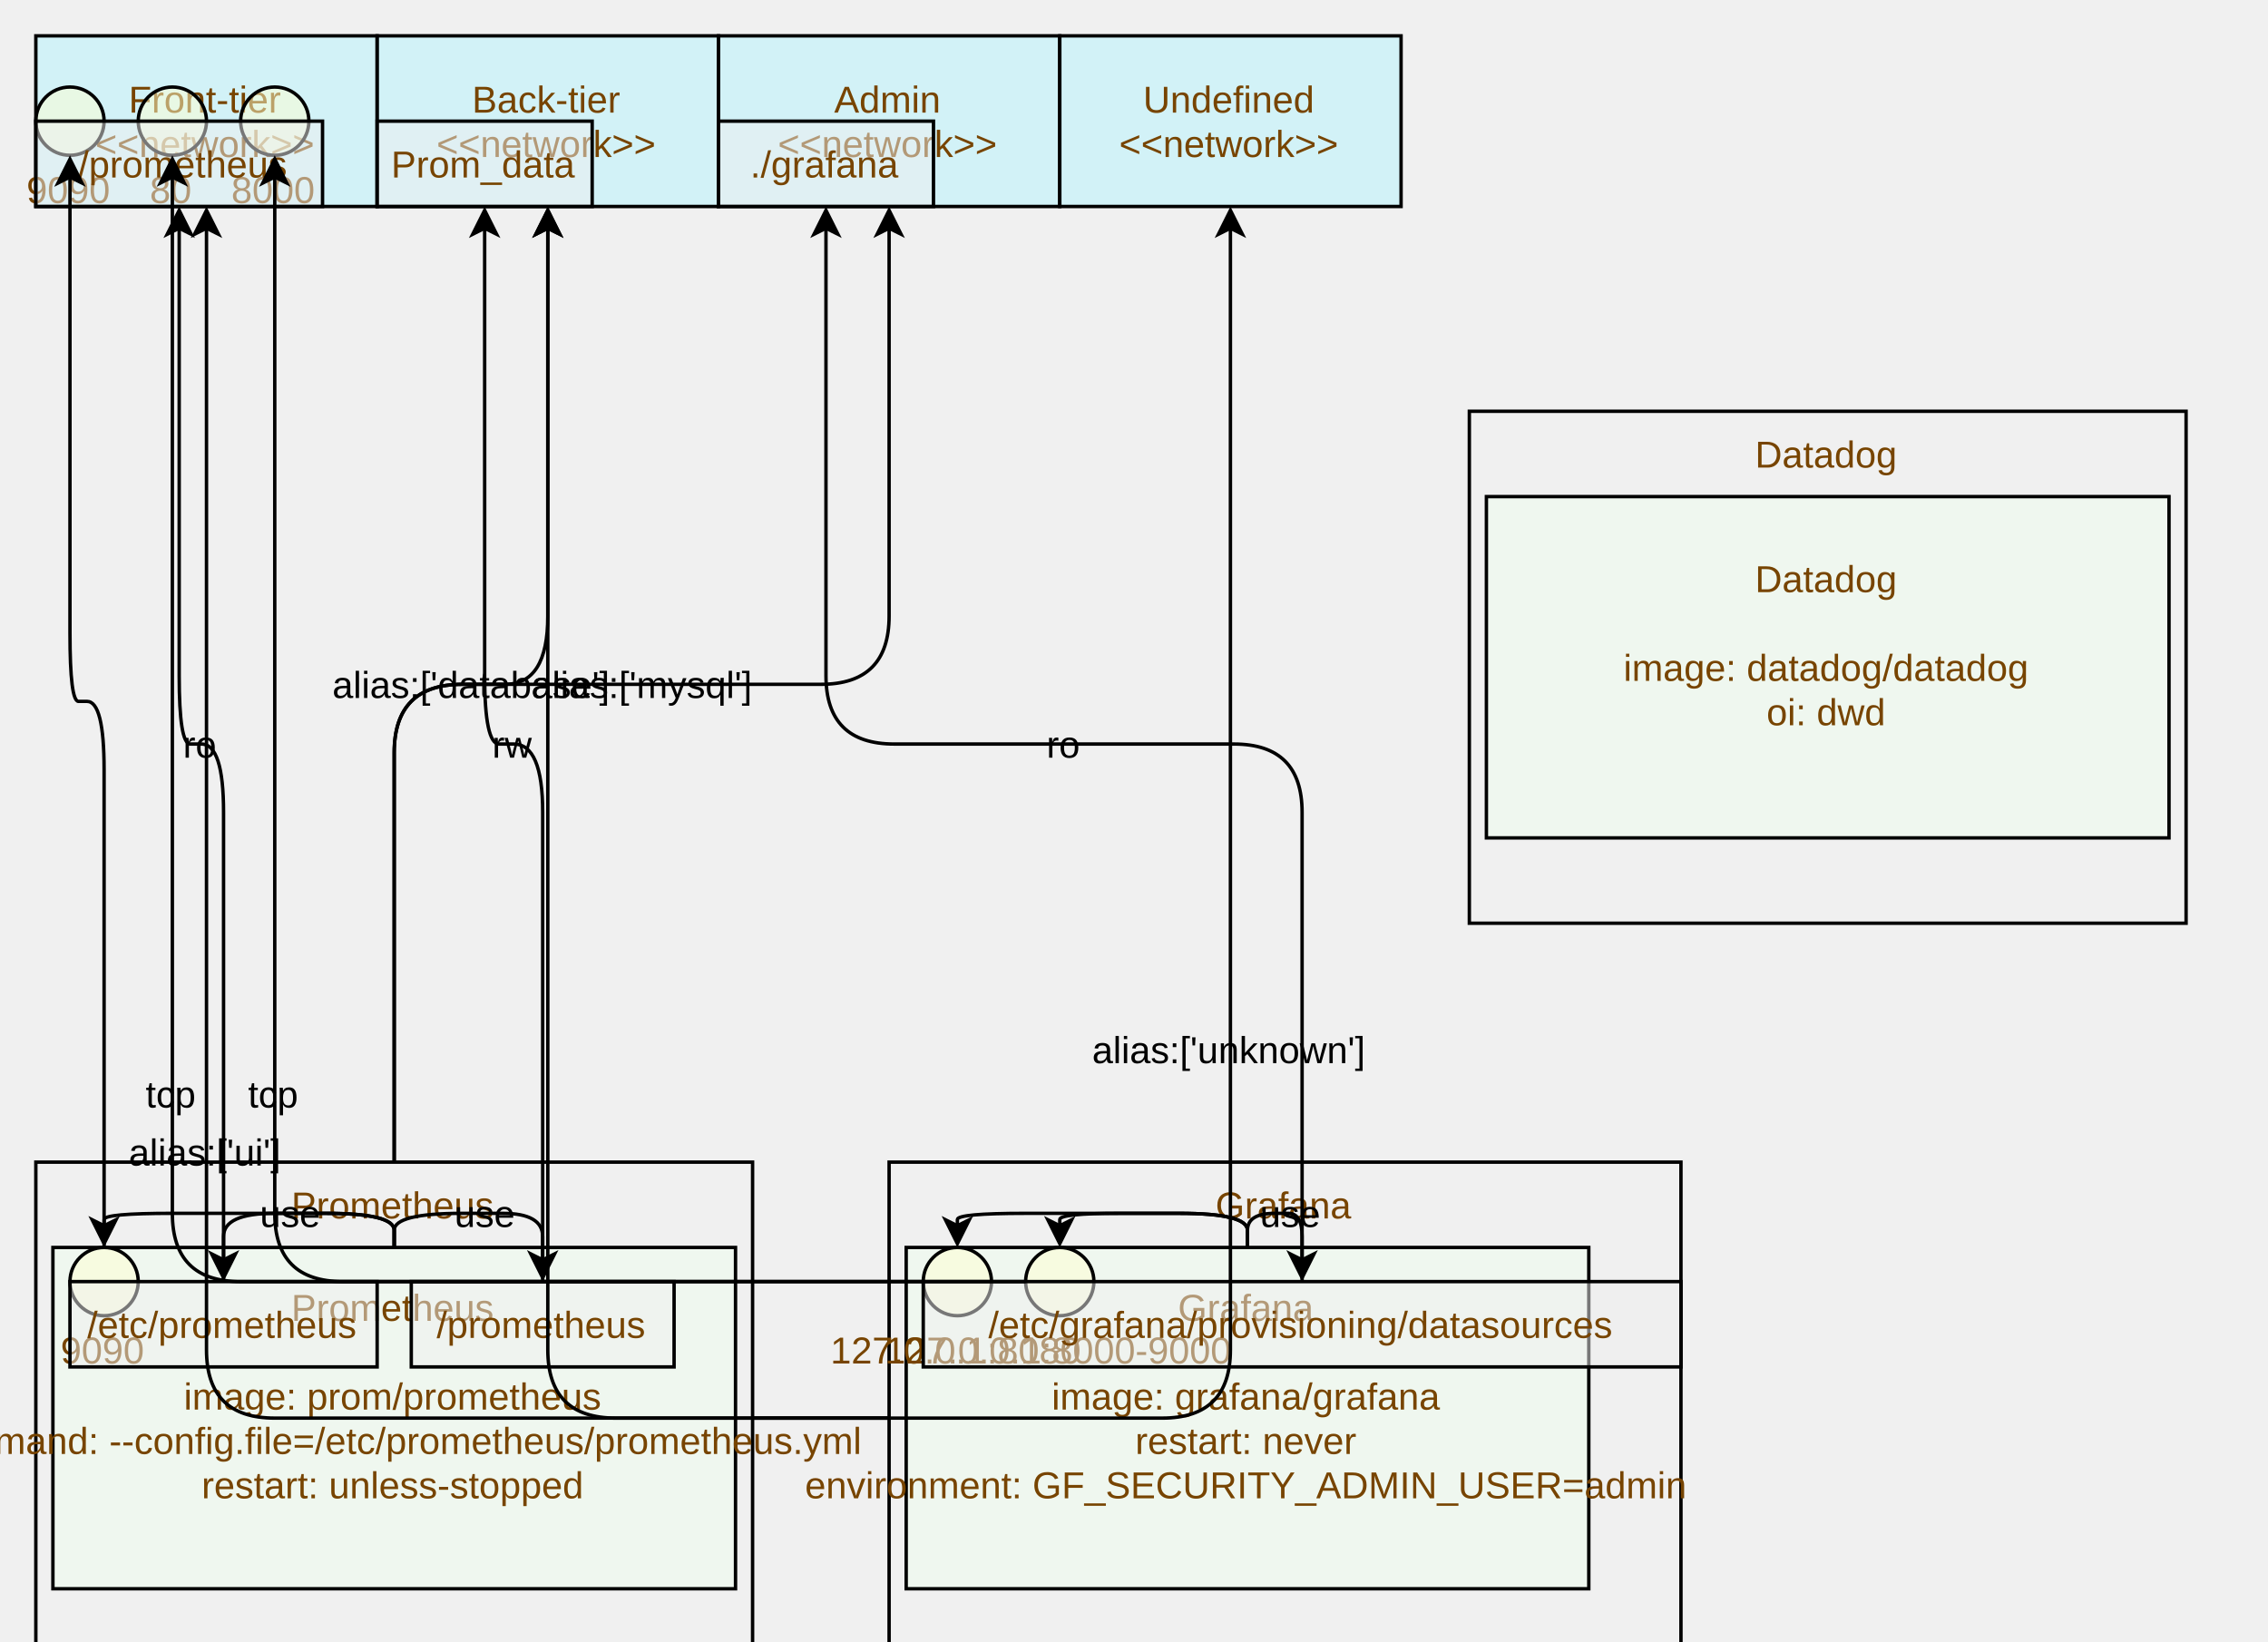
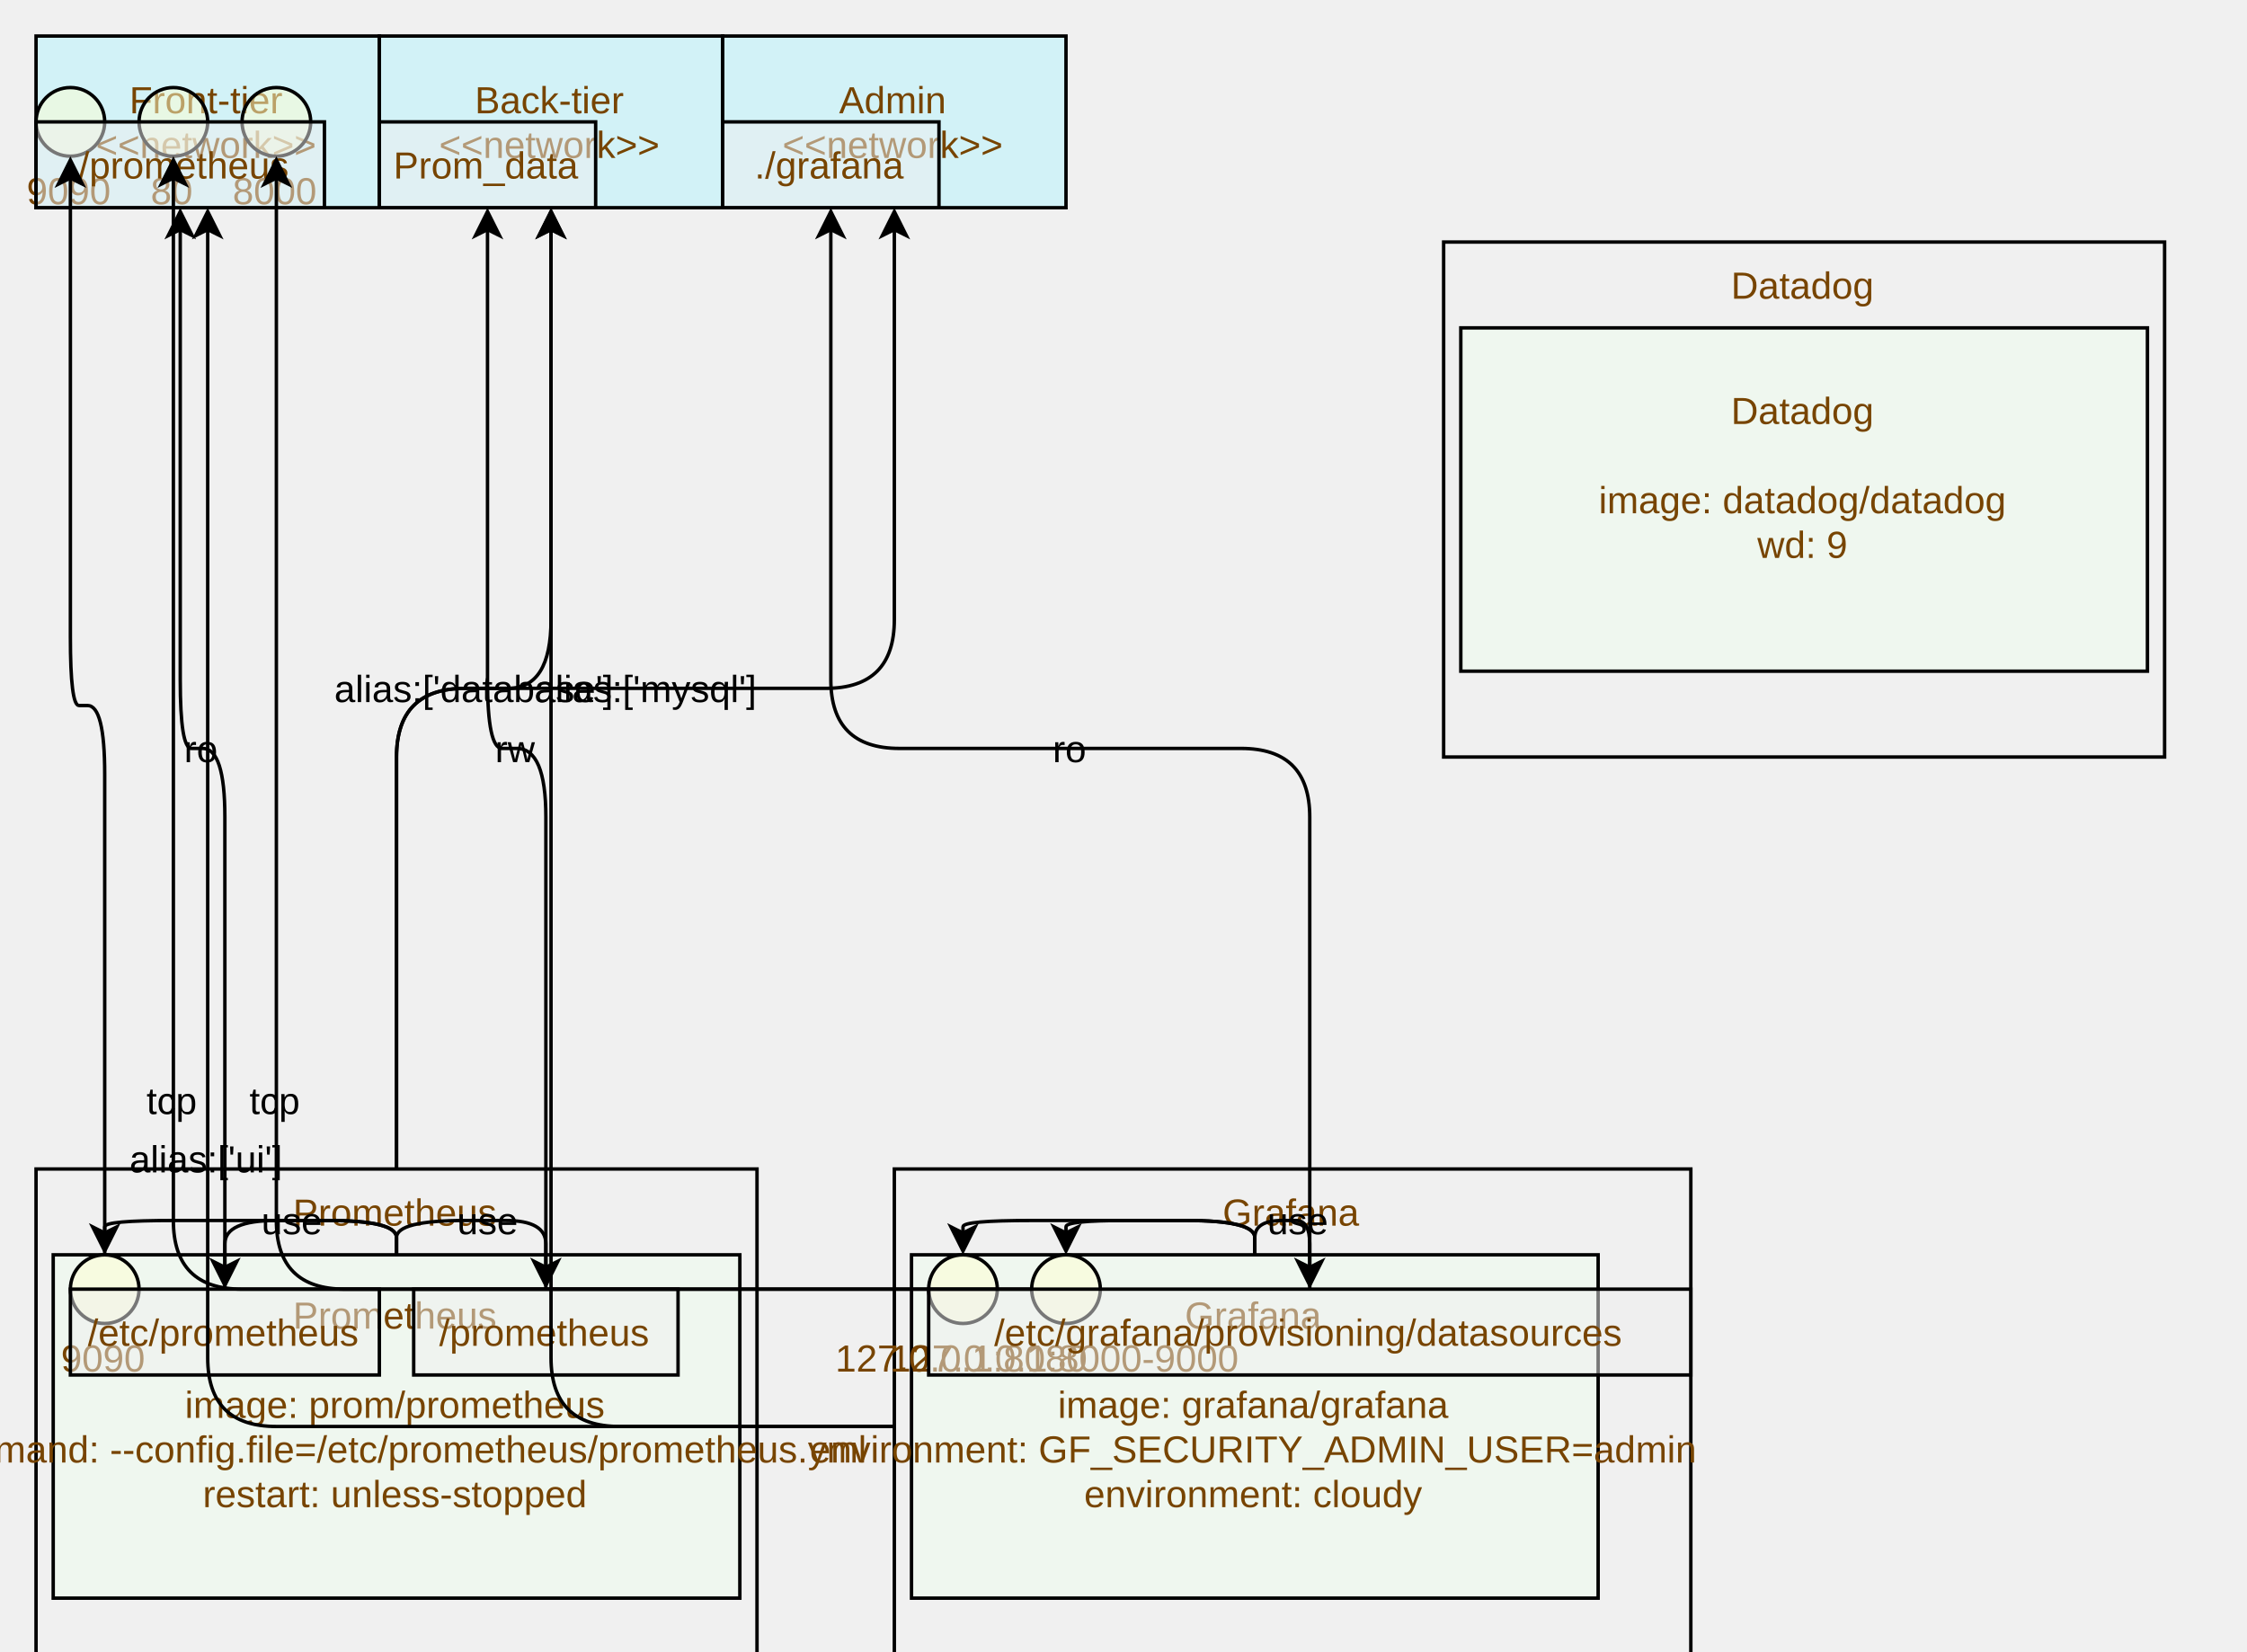
- <svg xmlns="http://www.w3.org/2000/svg" style="left: 0px; top: 0px; width: 100%; height: 100%; display: block; min-width: 664px; min-height: 491px;">
+ <svg xmlns="http://www.w3.org/2000/svg" style="left: 0px; top: 0px; width: 100%; height: 100%; display: block; min-width: 654px; min-height: 491px;">
  <g>
    <g />
    <g>
      <g transform="translate(0.5,0.5)" style="visibility: visible;">
        <rect x="10" y="10" width="100" height="50" fill="#b5f5ff7f" stroke="#000000" pointer-events="all" />
      </g>
      <g style="">
        <g fill="#774400" font-family="Arial,Helvetica" direction="" text-anchor="middle" font-size="11px">
          <rect fill="none" stroke="none" x="26" y="23" width="67" height="26" stroke-width="1" transform="translate(0.5, 0.5)" />
          <text x="60" y="33">Front-tier</text>
          <text x="60" y="46">&lt;&lt;network&gt;&gt;</text>
        </g>
      </g>
      <g transform="translate(0.5,0.5)" style="visibility: visible;">
        <rect x="110" y="10" width="100" height="50" fill="#b5f5ff7f" stroke="#000000" pointer-events="all" />
      </g>
      <g style="">
        <g fill="#774400" font-family="Arial,Helvetica" direction="" text-anchor="middle" font-size="11px">
          <rect fill="none" stroke="none" x="126" y="23" width="67" height="26" stroke-width="1" transform="translate(0.5, 0.5)" />
          <text x="160" y="33">Back-tier</text>
          <text x="160" y="46">&lt;&lt;network&gt;&gt;</text>
        </g>
      </g>
      <g transform="translate(0.5,0.5)" style="visibility: visible;">
        <rect x="210" y="10" width="100" height="50" fill="#b5f5ff7f" stroke="#000000" pointer-events="all" />
      </g>
      <g style="">
        <g fill="#774400" font-family="Arial,Helvetica" direction="" text-anchor="middle" font-size="11px">
          <rect fill="none" stroke="none" x="226" y="23" width="67" height="26" stroke-width="1" transform="translate(0.5, 0.5)" />
          <text x="260" y="33">Admin</text>
          <text x="260" y="46">&lt;&lt;network&gt;&gt;</text>
-         </g>
-       </g>
-       <g transform="translate(0.5,0.5)" style="visibility: visible;">
-         <rect x="310" y="10" width="100" height="50" fill="#b5f5ff7f" stroke="#000000" pointer-events="all" />
-       </g>
-       <g style="">
-         <g fill="#774400" font-family="Arial,Helvetica" direction="" text-anchor="middle" font-size="11px">
-           <rect fill="none" stroke="none" x="326" y="23" width="67" height="26" stroke-width="1" transform="translate(0.5, 0.5)" />
-           <text x="360" y="33">Undefined</text>
-           <text x="360" y="46">&lt;&lt;network&gt;&gt;</text>
        </g>
      </g>
      <g transform="translate(0.5,0.5)" style="visibility: visible;">
        <rect x="10" y="340" width="210" height="150" fill="#f1f1f17f" stroke="#000000" pointer-events="all" />
      </g>
      <g style="">
        <g fill="#774400" font-family="Arial,Helvetica" direction="" text-anchor="middle" font-size="11px">
          <rect fill="none" stroke="none" x="84" y="347" width="62" height="12" stroke-width="1" transform="translate(0.5, 0.5)" />
          <text x="115" y="357">Prometheus</text>
        </g>
      </g>
      <g transform="translate(0.5,0.5)" style="visibility: visible;">
        <rect x="15" y="365" width="200" height="100" fill="#f0fff07f" stroke="#000000" pointer-events="all" />
      </g>
      <g style="">
        <g fill="#774400" font-family="Arial,Helvetica" direction="" text-anchor="middle" font-size="11px">
          <rect fill="none" stroke="none" x="-24" y="377" width="277" height="64" stroke-width="1" transform="translate(0.5, 0.5)" />
          <text x="115" y="387">Prometheus</text>
          <text x="115" y="413">image: prom/prometheus</text>
          <text x="115" y="426">command: --config.file=/etc/prometheus/prometheus.yml</text>
          <text x="115" y="439">restart: unless-stopped</text>
        </g>
      </g>
      <g transform="translate(0.5,0.5)" style="visibility: visible;">
        <ellipse cx="30" cy="375" rx="10" ry="10" fill="#ffffd27f" stroke="#000000" pointer-events="all" />
      </g>
      <g style="">
        <g fill="#774400" font-family="Arial,Helvetica" direction="" text-anchor="middle" font-size="11px">
          <rect fill="none" stroke="none" x="16" y="389" width="27" height="12" stroke-width="1" transform="translate(0.5, 0.5)" />
          <text x="30" y="399.5">9090</text>
        </g>
      </g>
      <g transform="translate(0.5,0.5)" style="visibility: visible;">
        <rect x="20" y="375" width="90" height="25" fill="#f0f0f07f" stroke="#000000" pointer-events="all" />
      </g>
      <g style="">
        <g fill="#774400" font-family="Arial,Helvetica" direction="" text-anchor="middle" font-size="11px">
          <rect fill="none" stroke="none" x="23" y="382" width="82" height="12" stroke-width="1" transform="translate(0.5, 0.5)" />
          <text x="65" y="392">/etc/prometheus</text>
        </g>
      </g>
      <g transform="translate(0.5,0.5)" style="visibility: visible;">
        <rect x="120" y="375" width="77" height="25" fill="#f0f0f07f" stroke="#000000" pointer-events="all" />
      </g>
      <g style="">
        <g fill="#774400" font-family="Arial,Helvetica" direction="" text-anchor="middle" font-size="11px">
          <rect fill="none" stroke="none" x="126" y="382" width="65" height="12" stroke-width="1" transform="translate(0.5, 0.5)" />
          <text x="158.5" y="392">/prometheus</text>
        </g>
      </g>
      <g transform="translate(0.5,0.5)" style="visibility: visible;">
        <path d="M 115 365 L 115 360 Q 115 355 95 355 L 50 355 Q 30 355 30 356.82 L 30 358.63" fill="none" stroke="white" stroke-miterlimit="10" pointer-events="stroke" visibility="hidden" stroke-width="9" />
        <path d="M 115 365 L 115 360 Q 115 355 95 355 L 50 355 Q 30 355 30 356.82 L 30 358.63" fill="none" stroke="#000000" stroke-miterlimit="10" pointer-events="stroke" />
        <path d="M 30 363.88 L 26.5 356.88 L 30 358.63 L 33.5 356.88 Z" fill="#000000" stroke="#000000" stroke-miterlimit="10" pointer-events="all" />
      </g>
      <g transform="translate(0.5,0.5)" style="visibility: visible;">
        <path d="M 115 365 L 115 360 Q 115 355 95 355 L 80 355 Q 65 355 65 361.82 L 65 368.63" fill="none" stroke="white" stroke-miterlimit="10" pointer-events="stroke" visibility="hidden" stroke-width="9" />
        <path d="M 115 365 L 115 360 Q 115 355 95 355 L 80 355 Q 65 355 65 361.82 L 65 368.63" fill="none" stroke="#000000" stroke-miterlimit="10" pointer-events="stroke" />
        <path d="M 65 373.88 L 61.5 366.88 L 65 368.63 L 68.5 366.88 Z" fill="#000000" stroke="#000000" stroke-miterlimit="10" pointer-events="all" />
      </g>
      <g style="">
        <g fill="#000000" font-family="Arial,Helvetica" direction="" text-anchor="middle" font-size="11px">
          <rect fill="none" stroke="none" x="75" y="349" width="21" height="12" stroke-width="1" transform="translate(0.5, 0.5)" />
          <text x="85" y="359.5">use</text>
        </g>
      </g>
      <g transform="translate(0.5,0.5)" style="visibility: visible;">
        <path d="M 115 365 L 115 360 Q 115 355 135 355 L 146.75 355 Q 158.5 355 158.5 361.82 L 158.5 368.63" fill="none" stroke="white" stroke-miterlimit="10" pointer-events="stroke" visibility="hidden" stroke-width="9" />
        <path d="M 115 365 L 115 360 Q 115 355 135 355 L 146.75 355 Q 158.5 355 158.5 361.82 L 158.5 368.63" fill="none" stroke="#000000" stroke-miterlimit="10" pointer-events="stroke" />
        <path d="M 158.5 373.88 L 155 366.88 L 158.5 368.63 L 162 366.88 Z" fill="#000000" stroke="#000000" stroke-miterlimit="10" pointer-events="all" />
      </g>
      <g style="">
        <g fill="#000000" font-family="Arial,Helvetica" direction="" text-anchor="middle" font-size="11px">
          <rect fill="none" stroke="none" x="132" y="349" width="21" height="12" stroke-width="1" transform="translate(0.5, 0.5)" />
          <text x="142" y="359.5">use</text>
        </g>
      </g>
      <g transform="translate(0.5,0.5)" style="visibility: visible; cursor: move;">
        <rect x="260" y="340" width="232" height="150" fill="#f1f1f17f" stroke="#000000" pointer-events="all" />
      </g>
      <g style="cursor: move;">
        <g fill="#774400" font-family="Arial,Helvetica" direction="" text-anchor="middle" font-size="11px">
          <rect fill="none" stroke="none" x="355" y="347" width="43" height="12" stroke-width="1" transform="translate(0.5, 0.5)" />
          <text x="376" y="357">Grafana</text>
        </g>
      </g>
      <g transform="translate(0.5,0.5)" style="visibility: visible; cursor: move;">
        <rect x="265" y="365" width="200" height="100" fill="#f0fff07f" stroke="#000000" pointer-events="all" />
      </g>
      <g style="cursor: move;">
        <g fill="#774400" font-family="Arial,Helvetica" direction="" text-anchor="middle" font-size="11px">
          <rect fill="none" stroke="none" x="234" y="377" width="261" height="64" stroke-width="1" transform="translate(0.5, 0.5)" />
          <text x="365" y="387">Grafana</text>
          <text x="365" y="413">image: grafana/grafana</text>
-           <text x="365" y="426">restart: never</text>
-           <text x="365" y="439">environment: GF_SECURITY_ADMIN_USER=admin</text>
+           <text x="365" y="426">environment: GF_SECURITY_ADMIN_USER=admin</text>
+           <text x="365" y="439">environment: cloudy</text>
        </g>
      </g>
      <g transform="translate(0.5,0.5)" style="visibility: visible;">
        <ellipse cx="280" cy="375" rx="10" ry="10" fill="#ffffd27f" stroke="#000000" pointer-events="all" />
      </g>
      <g style="">
        <g fill="#774400" font-family="Arial,Helvetica" direction="" text-anchor="middle" font-size="11px">
          <rect fill="none" stroke="none" x="242" y="389" width="76" height="12" stroke-width="1" transform="translate(0.5, 0.5)" />
          <text x="280" y="399.5">127.0.0.1:8080</text>
        </g>
      </g>
      <g transform="translate(0.5,0.5)" style="visibility: visible;">
        <ellipse cx="310" cy="375" rx="10" ry="10" fill="#ffffd27f" stroke="#000000" pointer-events="all" />
      </g>
      <g style="">
        <g fill="#774400" font-family="Arial,Helvetica" direction="" text-anchor="middle" font-size="11px">
          <rect fill="none" stroke="none" x="258" y="389" width="104" height="12" stroke-width="1" transform="translate(0.5, 0.5)" />
          <text x="310" y="399.5">127.0.0.1:8000-9000</text>
        </g>
      </g>
-       <g transform="translate(0.5,0.5)" style="visibility: visible;">
+       <g transform="translate(0.5,0.5)" style="visibility: visible; cursor: move;">
        <rect x="270" y="375" width="222" height="25" fill="#f0f0f07f" stroke="#000000" pointer-events="all" />
      </g>
-       <g style="">
+       <g style="cursor: move;">
        <g fill="#774400" font-family="Arial,Helvetica" direction="" text-anchor="middle" font-size="11px">
          <rect fill="none" stroke="none" x="287" y="382" width="186" height="12" stroke-width="1" transform="translate(0.5, 0.5)" />
          <text x="381" y="392">/etc/grafana/provisioning/datasources</text>
        </g>
      </g>
      <g transform="translate(0.5,0.5)" style="visibility: visible;">
        <path d="M 365 365 L 365 360 Q 365 355 345 355 L 300 355 Q 280 355 280 356.82 L 280 358.63" fill="none" stroke="white" stroke-miterlimit="10" pointer-events="stroke" visibility="hidden" stroke-width="9" />
        <path d="M 365 365 L 365 360 Q 365 355 345 355 L 300 355 Q 280 355 280 356.82 L 280 358.63" fill="none" stroke="#000000" stroke-miterlimit="10" pointer-events="stroke" />
        <path d="M 280 363.88 L 276.5 356.88 L 280 358.63 L 283.5 356.88 Z" fill="#000000" stroke="#000000" stroke-miterlimit="10" pointer-events="all" />
      </g>
      <g transform="translate(0.5,0.5)" style="visibility: visible;">
        <path d="M 365 365 L 365 360 Q 365 355 345 355 L 327.5 355 Q 310 355 310 356.82 L 310 358.63" fill="none" stroke="white" stroke-miterlimit="10" pointer-events="stroke" visibility="hidden" stroke-width="9" />
        <path d="M 365 365 L 365 360 Q 365 355 345 355 L 327.5 355 Q 310 355 310 356.82 L 310 358.63" fill="none" stroke="#000000" stroke-miterlimit="10" pointer-events="stroke" />
        <path d="M 310 363.88 L 306.5 356.88 L 310 358.63 L 313.5 356.88 Z" fill="#000000" stroke="#000000" stroke-miterlimit="10" pointer-events="all" />
      </g>
      <g transform="translate(0.5,0.5)" style="visibility: visible;">
        <path d="M 365 365 L 365 360 Q 365 355 373 355 L 377 355 Q 381 355 381 361.82 L 381 368.63" fill="none" stroke="white" stroke-miterlimit="10" pointer-events="stroke" visibility="hidden" stroke-width="9" />
        <path d="M 365 365 L 365 360 Q 365 355 373 355 L 377 355 Q 381 355 381 361.82 L 381 368.63" fill="none" stroke="#000000" stroke-miterlimit="10" pointer-events="stroke" />
        <path d="M 381 373.88 L 377.5 366.88 L 381 368.63 L 384.5 366.88 Z" fill="#000000" stroke="#000000" stroke-miterlimit="10" pointer-events="all" />
      </g>
      <g style="">
        <g fill="#000000" font-family="Arial,Helvetica" direction="" text-anchor="middle" font-size="11px">
          <rect fill="none" stroke="none" x="368" y="349" width="21" height="12" stroke-width="1" transform="translate(0.5, 0.5)" />
          <text x="378" y="359.5">use</text>
        </g>
      </g>
      <g transform="translate(0.5,0.5)" style="visibility: visible; cursor: move;">
-         <rect x="430" y="120" width="210" height="150" fill="#f1f1f17f" stroke="#000000" pointer-events="all" />
-       </g>
-       <g style="cursor: move;">
-         <g fill="#774400" font-family="Arial,Helvetica" direction="" text-anchor="middle" font-size="11px">
-           <rect fill="none" stroke="none" x="513" y="127" width="44" height="12" stroke-width="1" transform="translate(0.5, 0.5)" />
-           <text x="535" y="137">Datadog</text>
-         </g>
-       </g>
-       <g transform="translate(0.5,0.5)" style="visibility: visible; cursor: move;">
-         <rect x="435" y="145" width="200" height="100" fill="#f0fff07f" stroke="#000000" pointer-events="all" />
-       </g>
-       <g style="cursor: move;">
-         <g fill="#774400" font-family="Arial,Helvetica" direction="" text-anchor="middle" font-size="11px">
-           <rect fill="none" stroke="none" x="474" y="163" width="121" height="51" stroke-width="1" transform="translate(0.5, 0.5)" />
-           <text x="535" y="173.5">Datadog</text>
-           <text x="535" y="199.5">image: datadog/datadog</text>
-           <text x="535" y="212.5">oi: dwd</text>
+         <rect x="420" y="70" width="210" height="150" fill="#f1f1f17f" stroke="#000000" pointer-events="all" />
+       </g>
+       <g style="cursor: move;">
+         <g fill="#774400" font-family="Arial,Helvetica" direction="" text-anchor="middle" font-size="11px">
+           <rect fill="none" stroke="none" x="503" y="77" width="44" height="12" stroke-width="1" transform="translate(0.5, 0.5)" />
+           <text x="525" y="87">Datadog</text>
+         </g>
+       </g>
+       <g transform="translate(0.5,0.5)" style="visibility: visible; cursor: move;">
+         <rect x="425" y="95" width="200" height="100" fill="#f0fff07f" stroke="#000000" pointer-events="all" />
+       </g>
+       <g style="cursor: move;">
+         <g fill="#774400" font-family="Arial,Helvetica" direction="" text-anchor="middle" font-size="11px">
+           <rect fill="none" stroke="none" x="464" y="113" width="121" height="52" stroke-width="1" transform="translate(0.5, 0.5)" />
+           <text x="525" y="123.5">Datadog</text>
+           <text x="525" y="149.5">image: datadog/datadog</text>
+           <text x="525" y="162.5">wd: 9</text>
        </g>
      </g>
      <g transform="translate(0.5,0.5)" style="visibility: visible;">
        <ellipse cx="20" cy="35" rx="10" ry="10" fill="#ffffd27f" stroke="#000000" pointer-events="all" />
      </g>
      <g style="">
        <g fill="#774400" font-family="Arial,Helvetica" direction="" text-anchor="middle" font-size="11px">
          <rect fill="none" stroke="none" x="6" y="49" width="27" height="12" stroke-width="1" transform="translate(0.5, 0.5)" />
          <text x="20" y="59.5">9090</text>
        </g>
      </g>
      <g transform="translate(0.5,0.5)" style="visibility: visible;">
        <ellipse cx="50" cy="35" rx="10" ry="10" fill="#ffffd27f" stroke="#000000" pointer-events="all" />
      </g>
      <g style="">
        <g fill="#774400" font-family="Arial,Helvetica" direction="" text-anchor="middle" font-size="11px">
          <rect fill="none" stroke="none" x="42" y="49" width="15" height="12" stroke-width="1" transform="translate(0.5, 0.5)" />
          <text x="50" y="59.5">80</text>
        </g>
      </g>
      <g transform="translate(0.5,0.5)" style="visibility: visible;">
        <ellipse cx="80" cy="35" rx="10" ry="10" fill="#ffffd27f" stroke="#000000" pointer-events="all" />
      </g>
      <g style="">
        <g fill="#774400" font-family="Arial,Helvetica" direction="" text-anchor="middle" font-size="11px">
          <rect fill="none" stroke="none" x="66" y="49" width="27" height="12" stroke-width="1" transform="translate(0.5, 0.5)" />
          <text x="80" y="59.5">8000</text>
        </g>
      </g>
      <g transform="translate(0.5,0.5)" style="visibility: visible;">
        <rect x="10" y="35" width="84" height="25" fill="#f0f0f07f" stroke="#000000" pointer-events="all" />
      </g>
      <g style="">
        <g fill="#774400" font-family="Arial,Helvetica" direction="" text-anchor="middle" font-size="11px">
          <rect fill="none" stroke="none" x="18" y="42" width="67" height="12" stroke-width="1" transform="translate(0.5, 0.5)" />
          <text x="52" y="52">./prometheus</text>
        </g>
      </g>
      <g transform="translate(0.5,0.5)" style="visibility: visible;">
        <rect x="110" y="35" width="63" height="25" fill="#f0f0f07f" stroke="#000000" pointer-events="all" />
      </g>
      <g style="">
        <g fill="#774400" font-family="Arial,Helvetica" direction="" text-anchor="middle" font-size="11px">
          <rect fill="none" stroke="none" x="113" y="42" width="57" height="12" stroke-width="1" transform="translate(0.5, 0.5)" />
          <text x="141.5" y="52">Prom_data</text>
        </g>
      </g>
      <g transform="translate(0.5,0.5)" style="visibility: visible;">
        <rect x="210" y="35" width="63" height="25" fill="#f0f0f07f" stroke="#000000" pointer-events="all" />
      </g>
      <g style="">
        <g fill="#774400" font-family="Arial,Helvetica" direction="" text-anchor="middle" font-size="11px">
          <rect fill="none" stroke="none" x="218" y="42" width="46" height="12" stroke-width="1" transform="translate(0.5, 0.5)" />
          <text x="241.5" y="52">./grafana</text>
        </g>
      </g>
      <g transform="translate(0.5,0.5)" style="visibility: visible;">
        <path d="M 30 365 L 30 225 Q 30 205 25 205 L 22.5 205 Q 20 205 20 185 L 20 51.37" fill="none" stroke="white" stroke-miterlimit="10" pointer-events="stroke" visibility="hidden" stroke-width="9" />
        <path d="M 30 365 L 30 225 Q 30 205 25 205 L 22.5 205 Q 20 205 20 185 L 20 51.37" fill="none" stroke="#000000" stroke-miterlimit="10" pointer-events="stroke" />
        <path d="M 20 46.12 L 23.5 53.12 L 20 51.37 L 16.5 53.12 Z" fill="#000000" stroke="#000000" stroke-miterlimit="10" pointer-events="all" />
      </g>
      <g transform="translate(0.5,0.5)" style="visibility: visible;">
        <path d="M 65 375 L 65 237.5 Q 65 217.5 58.5 217.5 L 55.25 217.5 Q 52 217.5 52 197.5 L 52 66.37" fill="none" stroke="white" stroke-miterlimit="10" pointer-events="stroke" visibility="hidden" stroke-width="9" />
        <path d="M 65 375 L 65 237.5 Q 65 217.5 58.5 217.5 L 55.25 217.5 Q 52 217.5 52 197.5 L 52 66.37" fill="none" stroke="#000000" stroke-miterlimit="10" pointer-events="stroke" />
        <path d="M 52 61.12 L 55.5 68.12 L 52 66.37 L 48.5 68.12 Z" fill="#000000" stroke="#000000" stroke-miterlimit="10" pointer-events="all" />
      </g>
      <g style="">
        <g fill="#000000" font-family="Arial,Helvetica" direction="" text-anchor="middle" font-size="11px">
          <rect fill="none" stroke="none" x="52" y="212" width="13" height="12" stroke-width="1" transform="translate(0.5, 0.5)" />
          <text x="58.5" y="222">ro</text>
        </g>
      </g>
      <g transform="translate(0.5,0.5)" style="visibility: visible;">
        <path d="M 158.5 375 L 158.5 237.5 Q 158.5 217.5 150 217.5 L 145.75 217.5 Q 141.5 217.5 141.5 197.5 L 141.5 66.37" fill="none" stroke="white" stroke-miterlimit="10" pointer-events="stroke" visibility="hidden" stroke-width="9" />
        <path d="M 158.5 375 L 158.5 237.5 Q 158.5 217.5 150 217.5 L 145.75 217.5 Q 141.5 217.5 141.5 197.5 L 141.5 66.37" fill="none" stroke="#000000" stroke-miterlimit="10" pointer-events="stroke" />
        <path d="M 141.5 61.12 L 145 68.12 L 141.5 66.37 L 138 68.12 Z" fill="#000000" stroke="#000000" stroke-miterlimit="10" pointer-events="all" />
      </g>
      <g style="">
        <g fill="#000000" font-family="Arial,Helvetica" direction="" text-anchor="middle" font-size="11px">
          <rect fill="none" stroke="none" x="143" y="212" width="15" height="12" stroke-width="1" transform="translate(0.5, 0.5)" />
          <text x="150" y="222">rw</text>
        </g>
      </g>
      <g transform="translate(0.5,0.5)" style="visibility: visible;">
        <path d="M 115 340 L 115 220 Q 115 200 135 200 L 147.5 200 Q 160 200 160 180 L 160 66.37" fill="none" stroke="white" stroke-miterlimit="10" pointer-events="stroke" visibility="hidden" stroke-width="9" />
        <path d="M 115 340 L 115 220 Q 115 200 135 200 L 147.5 200 Q 160 200 160 180 L 160 66.37" fill="none" stroke="#000000" stroke-miterlimit="10" pointer-events="stroke" />
        <path d="M 160 61.12 L 163.5 68.12 L 160 66.37 L 156.5 68.12 Z" fill="#000000" stroke="#000000" stroke-miterlimit="10" pointer-events="all" />
      </g>
      <g style="">
        <g fill="#000000" font-family="Arial,Helvetica" direction="" text-anchor="middle" font-size="11px">
          <rect fill="none" stroke="none" x="96" y="194" width="84" height="12" stroke-width="1" transform="translate(0.5, 0.5)" />
          <text x="138" y="204.5">alias:['database']</text>
        </g>
      </g>
      <g transform="translate(0.5,0.5)" style="visibility: visible;">
        <path d="M 115 340 L 115 220 Q 115 200 135 200 L 240 200 Q 260 200 260 180 L 260 66.37" fill="none" stroke="white" stroke-miterlimit="10" pointer-events="stroke" visibility="hidden" stroke-width="9" />
        <path d="M 115 340 L 115 220 Q 115 200 135 200 L 240 200 Q 260 200 260 180 L 260 66.37" fill="none" stroke="#000000" stroke-miterlimit="10" pointer-events="stroke" />
        <path d="M 260 61.12 L 263.5 68.12 L 260 66.37 L 256.5 68.12 Z" fill="#000000" stroke="#000000" stroke-miterlimit="10" pointer-events="all" />
      </g>
      <g style="">
        <g fill="#000000" font-family="Arial,Helvetica" direction="" text-anchor="middle" font-size="11px">
          <rect fill="none" stroke="none" x="154" y="194" width="67" height="12" stroke-width="1" transform="translate(0.5, 0.5)" />
          <text x="188" y="204.5">alias:['mysql']</text>
-         </g>
-       </g>
-       <g transform="translate(0.5,0.5)" style="visibility: visible;">
-         <path d="M 220 415 L 340 415 Q 360 415 360 395 L 360 66.37" fill="none" stroke="white" stroke-miterlimit="10" pointer-events="stroke" visibility="hidden" stroke-width="9" />
-         <path d="M 220 415 L 340 415 Q 360 415 360 395 L 360 66.37" fill="none" stroke="#000000" stroke-miterlimit="10" pointer-events="stroke" />
-         <path d="M 360 61.12 L 363.5 68.12 L 360 66.37 L 356.5 68.12 Z" fill="#000000" stroke="#000000" stroke-miterlimit="10" pointer-events="all" />
-       </g>
-       <g style="">
-         <g fill="#000000" font-family="Arial,Helvetica" direction="" text-anchor="middle" font-size="11px">
-           <rect fill="none" stroke="none" x="318" y="301" width="83" height="12" stroke-width="1" transform="translate(0.5, 0.5)" />
-           <text x="360" y="311.5">alias:['unknown']</text>
        </g>
      </g>
      <g transform="translate(0.5,0.5)" style="visibility: visible;">
        <path d="M 270 375 L 70 375 Q 50 375 50 355 L 50 51.37" fill="none" stroke="white" stroke-miterlimit="10" pointer-events="stroke" visibility="hidden" stroke-width="9" />
        <path d="M 270 375 L 70 375 Q 50 375 50 355 L 50 51.37" fill="none" stroke="#000000" stroke-miterlimit="10" pointer-events="stroke" />
        <path d="M 50 46.12 L 53.5 53.12 L 50 51.37 L 46.5 53.12 Z" fill="#000000" stroke="#000000" stroke-miterlimit="10" pointer-events="all" />
      </g>
      <g style="">
        <g fill="#000000" font-family="Arial,Helvetica" direction="" text-anchor="middle" font-size="11px">
          <rect fill="none" stroke="none" x="40" y="314" width="18" height="12" stroke-width="1" transform="translate(0.5, 0.5)" />
          <text x="50" y="324.5">tcp</text>
        </g>
      </g>
      <g transform="translate(0.5,0.5)" style="visibility: visible;">
        <path d="M 300 375 L 100 375 Q 80 375 80 355 L 80 51.37" fill="none" stroke="white" stroke-miterlimit="10" pointer-events="stroke" visibility="hidden" stroke-width="9" />
        <path d="M 300 375 L 100 375 Q 80 375 80 355 L 80 51.37" fill="none" stroke="#000000" stroke-miterlimit="10" pointer-events="stroke" />
        <path d="M 80 46.12 L 83.5 53.12 L 80 51.37 L 76.5 53.12 Z" fill="#000000" stroke="#000000" stroke-miterlimit="10" pointer-events="all" />
      </g>
      <g style="">
        <g fill="#000000" font-family="Arial,Helvetica" direction="" text-anchor="middle" font-size="11px">
          <rect fill="none" stroke="none" x="70" y="314" width="18" height="12" stroke-width="1" transform="translate(0.5, 0.5)" />
          <text x="80" y="324.5">tcp</text>
        </g>
      </g>
      <g transform="translate(0.5,0.5)" style="visibility: visible;">
        <path d="M 381 375 L 381 237.5 Q 381 217.5 361 217.5 L 261.5 217.5 Q 241.5 217.5 241.5 197.5 L 241.5 66.37" fill="none" stroke="white" stroke-miterlimit="10" pointer-events="stroke" visibility="hidden" stroke-width="9" />
        <path d="M 381 375 L 381 237.5 Q 381 217.5 361 217.5 L 261.5 217.5 Q 241.5 217.5 241.5 197.5 L 241.5 66.37" fill="none" stroke="#000000" stroke-miterlimit="10" pointer-events="stroke" />
        <path d="M 241.5 61.12 L 245 68.12 L 241.5 66.37 L 238 68.12 Z" fill="#000000" stroke="#000000" stroke-miterlimit="10" pointer-events="all" />
      </g>
      <g style="">
        <g fill="#000000" font-family="Arial,Helvetica" direction="" text-anchor="middle" font-size="11px">
          <rect fill="none" stroke="none" x="305" y="212" width="13" height="12" stroke-width="1" transform="translate(0.5, 0.5)" />
          <text x="311.5" y="222">ro</text>
        </g>
      </g>
      <g transform="translate(0.5,0.5)" style="visibility: visible;">
        <path d="M 260 415 L 80 415 Q 60 415 60 395 L 60 66.37" fill="none" stroke="white" stroke-miterlimit="10" pointer-events="stroke" visibility="hidden" stroke-width="9" />
        <path d="M 260 415 L 80 415 Q 60 415 60 395 L 60 66.37" fill="none" stroke="#000000" stroke-miterlimit="10" pointer-events="stroke" />
        <path d="M 60 61.12 L 63.5 68.12 L 60 66.37 L 56.5 68.12 Z" fill="#000000" stroke="#000000" stroke-miterlimit="10" pointer-events="all" />
      </g>
      <g style="">
        <g fill="#000000" font-family="Arial,Helvetica" direction="" text-anchor="middle" font-size="11px">
          <rect fill="none" stroke="none" x="36" y="331" width="47" height="12" stroke-width="1" transform="translate(0.5, 0.5)" />
          <text x="60" y="341.5">alias:['ui']</text>
        </g>
      </g>
      <g transform="translate(0.5,0.5)" style="visibility: visible;">
        <path d="M 260 415 L 180 415 Q 160 415 160 395 L 160 66.37" fill="none" stroke="white" stroke-miterlimit="10" pointer-events="stroke" visibility="hidden" stroke-width="9" />
        <path d="M 260 415 L 180 415 Q 160 415 160 395 L 160 66.37" fill="none" stroke="#000000" stroke-miterlimit="10" pointer-events="stroke" />
        <path d="M 160 61.12 L 163.5 68.12 L 160 66.37 L 156.5 68.12 Z" fill="#000000" stroke="#000000" stroke-miterlimit="10" pointer-events="all" />
      </g>
    </g>
    <g />
    <g />
  </g>
</svg>
